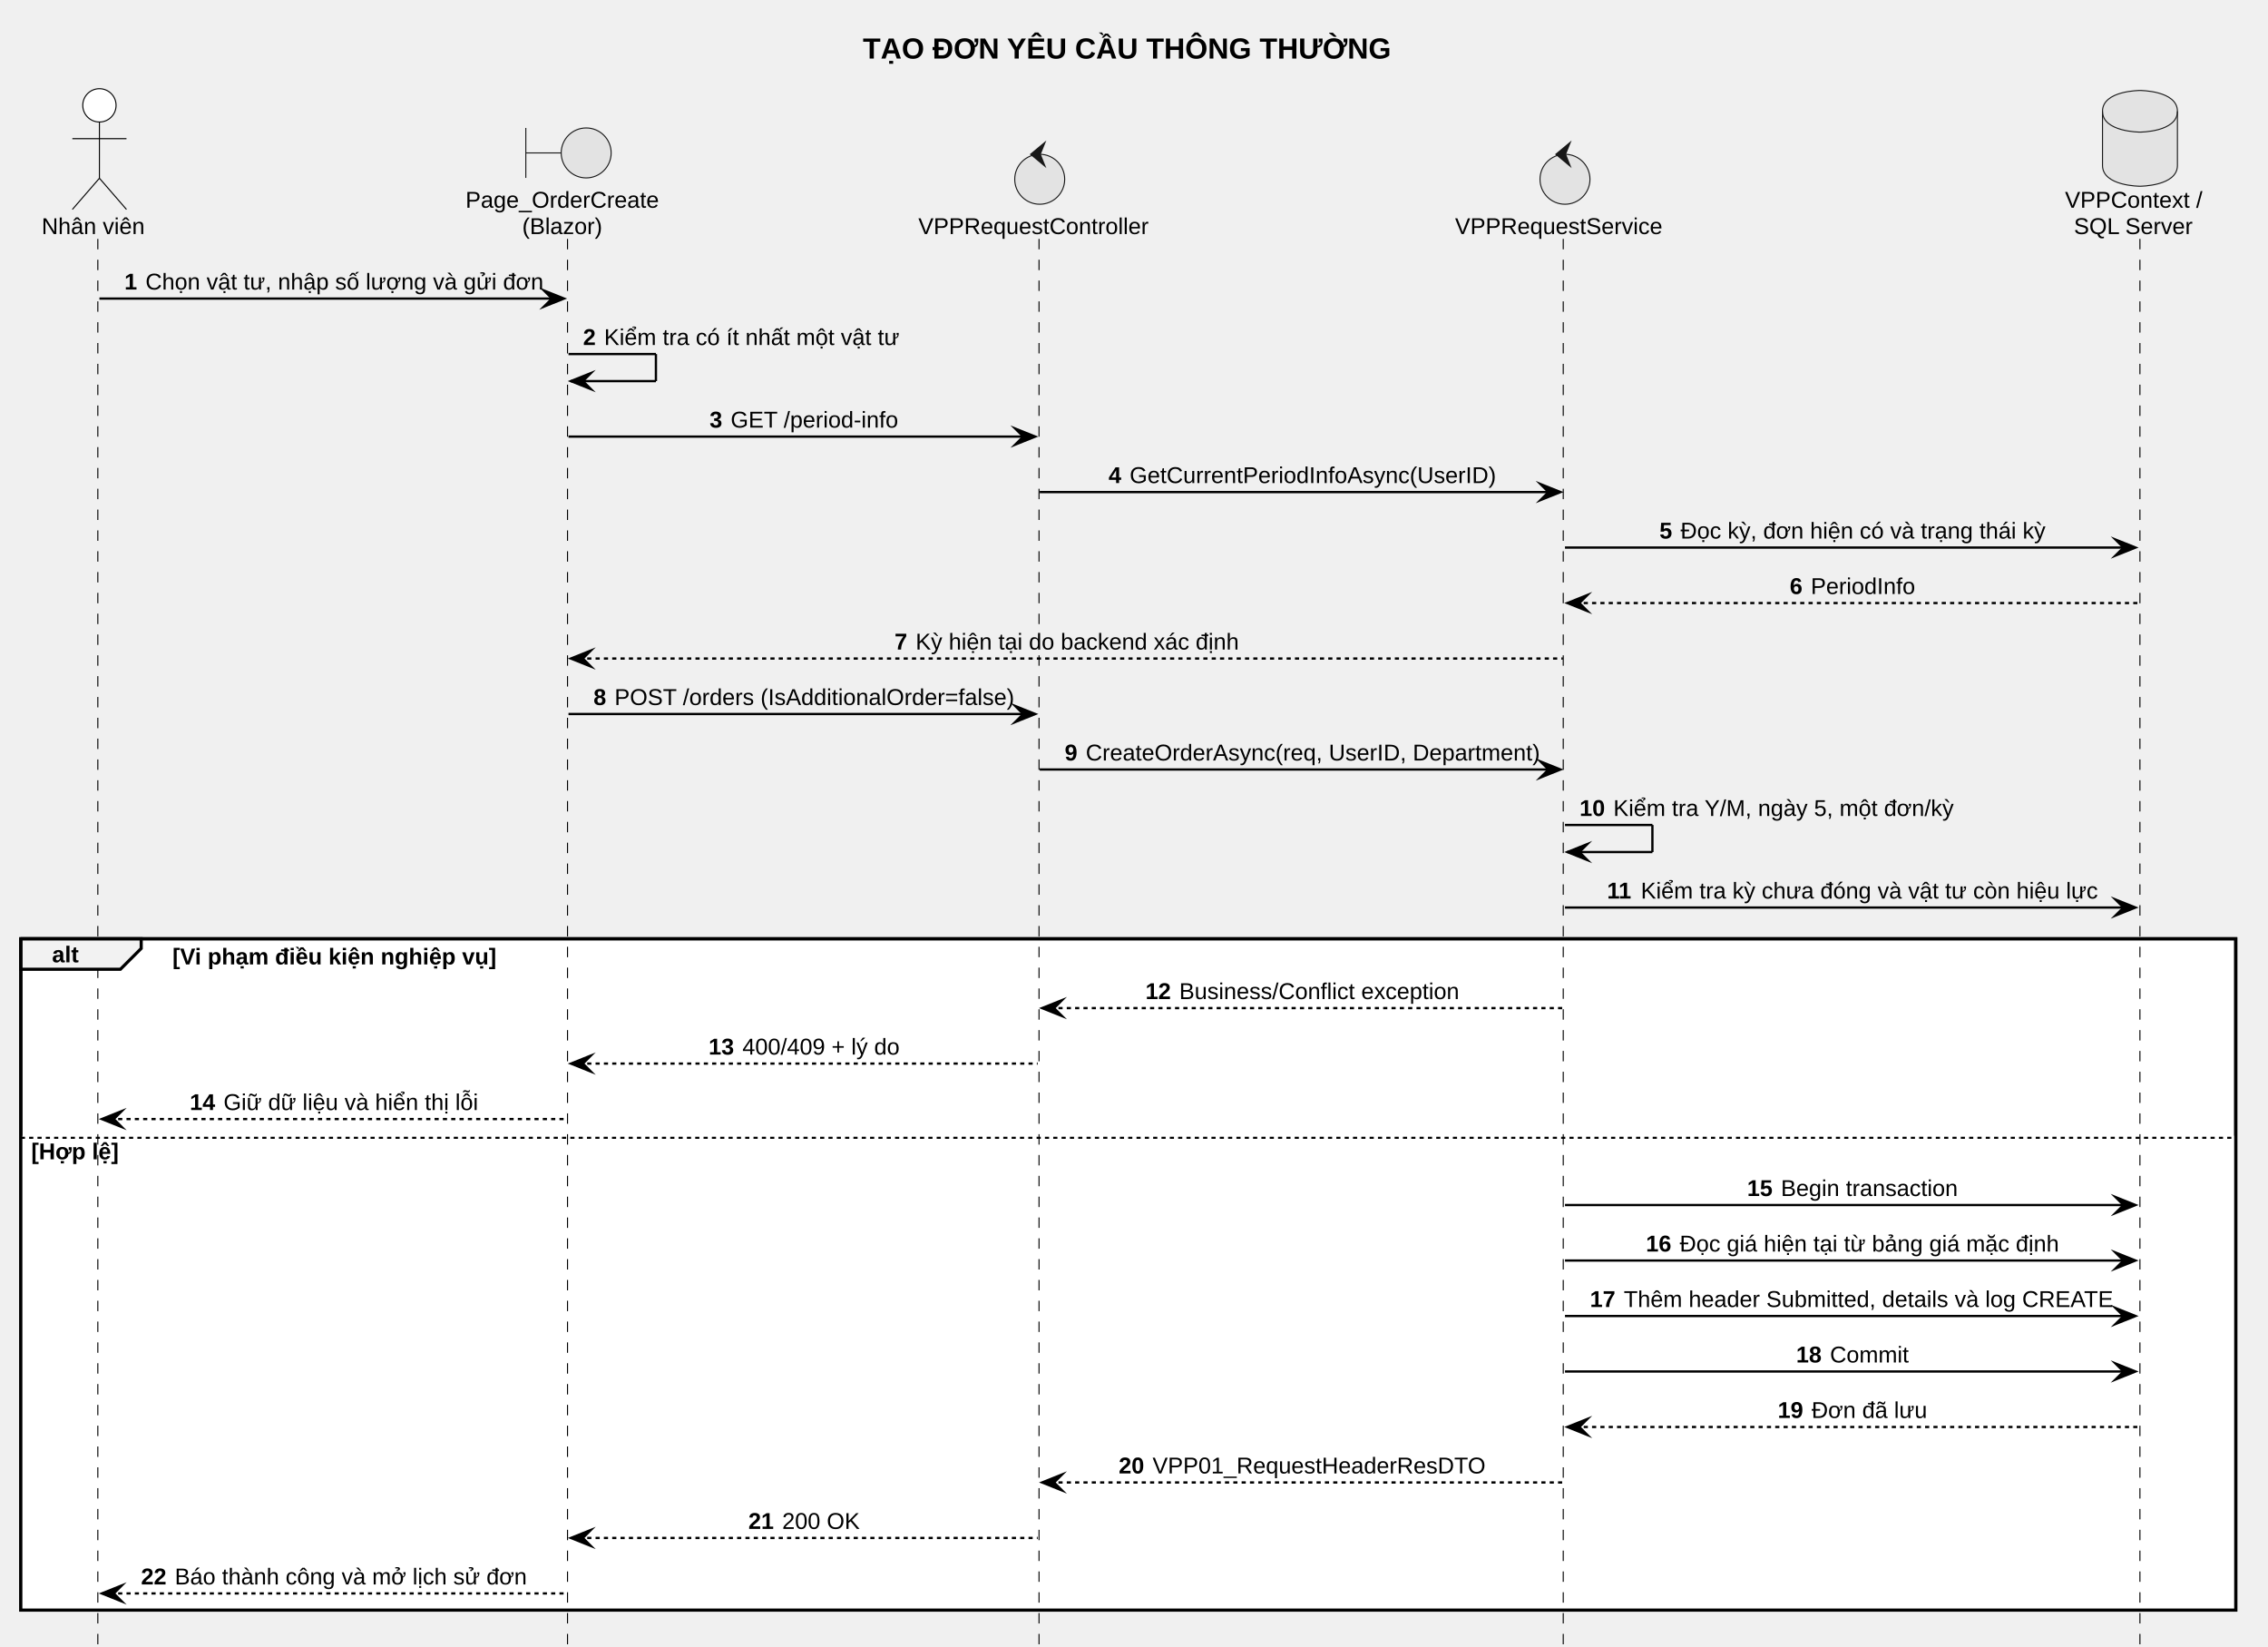
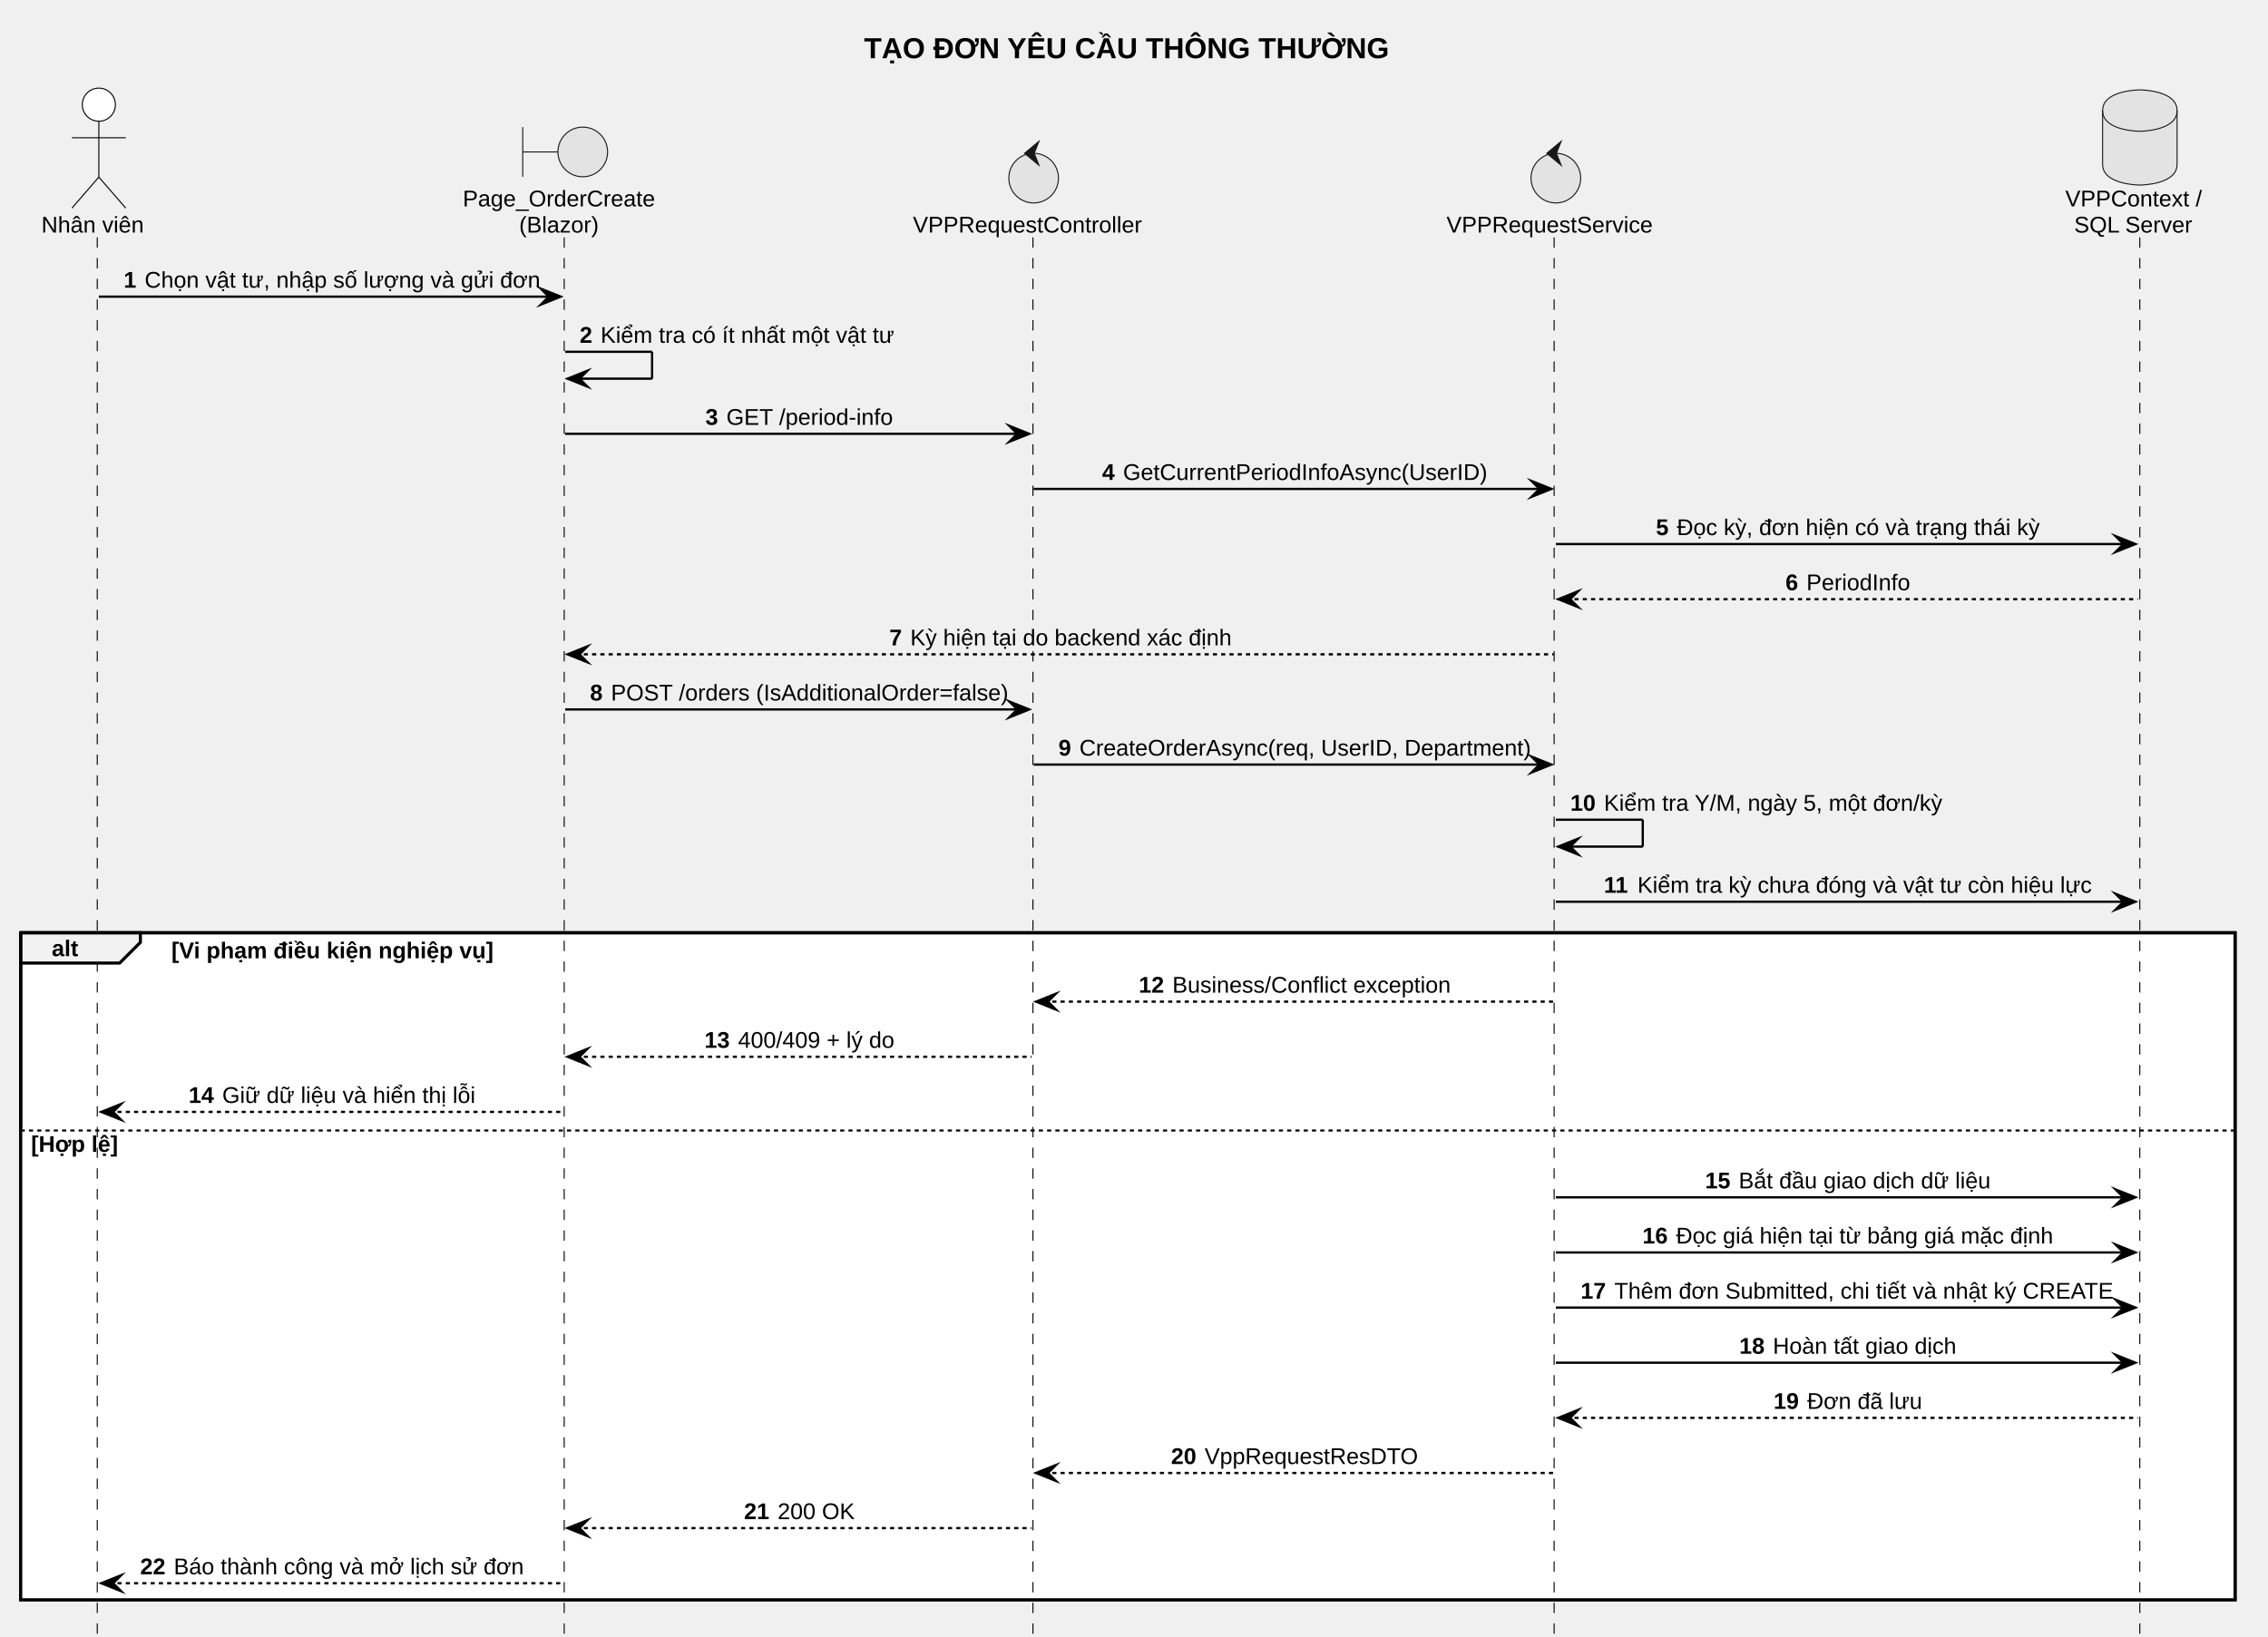
- <svg xmlns="http://www.w3.org/2000/svg" contentStyleType="text/css" data-diagram-type="SEQUENCE" height="1483.125px" preserveAspectRatio="none" style="width:2043px;height:1483px;background:#FFFFFF;" version="1.1" viewBox="0 0 2043 1483" width="2043.75px" zoomAndPan="magnify">
+ <svg xmlns="http://www.w3.org/2000/svg" contentStyleType="text/css" data-diagram-type="SEQUENCE" height="1483.125px" preserveAspectRatio="none" style="width:2055px;height:1483px;background:#FFFFFF;" version="1.1" viewBox="0 0 2055 1483" width="2055px" zoomAndPan="magnify">
  <defs />
  <g>
    <g class="title" data-source-line="2">
-       <text fill="#000000" font-family="Arial" font-size="26.25" font-weight="700" lengthAdjust="spacing" textLength="476.345" x="777.239" y="52.747">TẠO ĐƠN YÊU CẦU THÔNG THƯỜNG</text>
-     </g>
-     <rect fill="#FFFFFF" height="604.568" style="stroke:#000000;stroke-width:2.812;" width="1995.198" x="18.75" y="845.411" />
-     <rect fill="#FFFFFF" height="427.201" style="stroke:none;stroke-width:1.875;" width="1995.198" x="18.75" y="1022.778" />
+       <text fill="#000000" font-family="Arial" font-size="26.25" font-weight="700" lengthAdjust="spacing" textLength="476.345" x="782.843" y="52.747">TẠO ĐƠN YÊU CẦU THÔNG THƯỜNG</text>
+     </g>
+     <rect fill="#FFFFFF" height="604.568" style="stroke:#000000;stroke-width:2.812;" width="2006.407" x="18.75" y="845.411" />
+     <rect fill="#FFFFFF" height="427.201" style="stroke:none;stroke-width:1.875;" width="2006.407" x="18.75" y="1022.778" />
    <g class="participant-lifeline" data-entity-uid="part1" data-qualified-name="User" data-source-line="4" id="part1-lifeline">
      <g>
        <rect fill="#000000" fill-opacity="0" height="1266.702" width="15" x="82.061" y="215.152" />
        <line style="stroke:#000000;stroke-width:0.938;stroke-dasharray:9.375,9.375;" x1="88.125" x2="88.125" y1="215.152" y2="1481.853" />
      </g>
    </g>
    <g class="participant-lifeline" data-entity-uid="part2" data-qualified-name="FE" data-source-line="5" id="part2-lifeline">
      <g>
        <rect fill="#000000" fill-opacity="0" height="1266.702" width="15" x="504.593" y="215.152" />
        <line style="stroke:#000000;stroke-width:0.938;stroke-dasharray:9.375,9.375;" x1="511.21" x2="511.21" y1="215.152" y2="1481.853" />
      </g>
    </g>
    <g class="participant-lifeline" data-entity-uid="part3" data-qualified-name="API" data-source-line="6" id="part3-lifeline">
      <g>
        <rect fill="#000000" fill-opacity="0" height="1266.702" width="15" x="929.068" y="215.152" />
        <line style="stroke:#000000;stroke-width:0.938;stroke-dasharray:9.375,9.375;" x1="935.944" x2="935.944" y1="215.152" y2="1481.853" />
      </g>
    </g>
    <g class="participant-lifeline" data-entity-uid="part4" data-qualified-name="Service" data-source-line="7" id="part4-lifeline">
      <g>
        <rect fill="#000000" fill-opacity="0" height="1266.702" width="15" x="1402.225" y="215.152" />
        <line style="stroke:#000000;stroke-width:0.938;stroke-dasharray:9.375,9.375;" x1="1408.168" x2="1408.168" y1="215.152" y2="1481.853" />
      </g>
    </g>
    <g class="participant-lifeline" data-entity-uid="part5" data-qualified-name="DB" data-source-line="8" id="part5-lifeline">
      <g>
-         <rect fill="#000000" fill-opacity="0" height="1266.702" width="15" x="1920.168" y="215.152" />
-         <line style="stroke:#000000;stroke-width:0.938;stroke-dasharray:9.375,9.375;" x1="1927.637" x2="1927.637" y1="215.152" y2="1481.853" />
+         <rect fill="#000000" fill-opacity="0" height="1266.702" width="15" x="1931.376" y="215.152" />
+         <line style="stroke:#000000;stroke-width:0.938;stroke-dasharray:9.375,9.375;" x1="1938.846" x2="1938.846" y1="215.152" y2="1481.853" />
      </g>
    </g>
    <g class="participant participant-head" data-entity-uid="part1" data-qualified-name="User" data-source-line="4" id="part1-head">
      <text fill="#000000" font-family="Arial" font-size="20.625" lengthAdjust="spacing" textLength="92.873" x="37.5" y="210.781">Nhân viên</text>
      <ellipse cx="89.561" cy="94.872" fill="#FFFFFF" rx="15" ry="15" style="stroke:#000000;stroke-width:0.938;" />
      <path d="M89.561,109.872 L89.561,160.497 M65.186,124.872 L113.936,124.872 M89.561,160.497 L65.186,188.622 M89.561,160.497 L113.936,188.622" fill="none" style="stroke:#000000;stroke-width:0.938;" />
    </g>
    <g class="participant participant-head" data-entity-uid="part2" data-qualified-name="FE" data-source-line="5" id="part2-head">
      <text fill="#000000" font-family="Arial" font-size="20.625" lengthAdjust="spacing" textLength="174.265" x="419.335" y="187.064">Page_OrderCreate</text>
      <text fill="#000000" font-family="Arial" font-size="20.625" lengthAdjust="spacing" textLength="72.198" x="470.369" y="210.781">(Blazor)</text>
      <path d="M473.655,115.218 L473.655,160.218 M473.655,137.718 L505.53,137.718" fill="none" style="stroke:#181818;stroke-width:0.938;" />
      <ellipse cx="528.03" cy="137.718" fill="#E3E3E3" rx="22.5" ry="22.5" style="stroke:#181818;stroke-width:0.938;" />
    </g>
    <g class="participant participant-head" data-entity-uid="part3" data-qualified-name="API" data-source-line="6" id="part3-head">
      <text fill="#000000" font-family="Arial" font-size="20.625" lengthAdjust="spacing" textLength="207.499" x="827.194" y="210.781">VPPRequestController</text>
      <ellipse cx="936.568" cy="161.435" fill="#E3E3E3" rx="22.5" ry="22.5" style="stroke:#181818;stroke-width:0.938;" />
      <polygon fill="#181818" points="929.068,138.935,940.318,129.56,936.568,138.935,940.318,148.31,929.068,138.935" style="stroke:#181818;stroke-width:1.875;stroke-linejoin:miter;stroke-miterlimit:10;" />
    </g>
    <g class="participant participant-head" data-entity-uid="part4" data-qualified-name="Service" data-source-line="7" id="part4-head">
      <text fill="#000000" font-family="Arial" font-size="20.625" lengthAdjust="spacing" textLength="186.864" x="1310.668" y="210.781">VPPRequestService</text>
      <ellipse cx="1409.725" cy="161.435" fill="#E3E3E3" rx="22.5" ry="22.5" style="stroke:#181818;stroke-width:0.938;" />
      <polygon fill="#181818" points="1402.225,138.935,1413.475,129.56,1409.725,138.935,1413.475,148.31,1402.225,138.935" style="stroke:#181818;stroke-width:1.875;stroke-linejoin:miter;stroke-miterlimit:10;" />
    </g>
    <g class="participant participant-head" data-entity-uid="part5" data-qualified-name="DB" data-source-line="8" id="part5-head">
-       <text fill="#000000" font-family="Arial" font-size="20.625" lengthAdjust="spacing" textLength="123.81" x="1860.137" y="187.064">VPPContext /</text>
-       <text fill="#000000" font-family="Arial" font-size="20.625" lengthAdjust="spacing" textLength="107.748" x="1868.169" y="210.781">SQL Server</text>
-       <path d="M1893.918,100.218 C1893.918,81.468 1927.668,81.468 1927.668,81.468 C1927.668,81.468 1961.418,81.468 1961.418,100.218 L1961.418,148.968 C1961.418,167.718 1927.668,167.718 1927.668,167.718 C1927.668,167.718 1893.918,167.718 1893.918,148.968 L1893.918,100.218" fill="#E3E3E3" style="stroke:#181818;stroke-width:0.938;" />
-       <path d="M1893.918,100.218 C1893.918,118.968 1927.668,118.968 1927.668,118.968 C1927.668,118.968 1961.418,118.968 1961.418,100.218" fill="none" style="stroke:#181818;stroke-width:0.938;" />
+       <text fill="#000000" font-family="Arial" font-size="20.625" lengthAdjust="spacing" textLength="123.81" x="1871.346" y="187.064">VPPContext /</text>
+       <text fill="#000000" font-family="Arial" font-size="20.625" lengthAdjust="spacing" textLength="107.748" x="1879.378" y="210.781">SQL Server</text>
+       <path d="M1905.126,100.218 C1905.126,81.468 1938.876,81.468 1938.876,81.468 C1938.876,81.468 1972.626,81.468 1972.626,100.218 L1972.626,148.968 C1972.626,167.718 1938.876,167.718 1938.876,167.718 C1938.876,167.718 1905.126,167.718 1905.126,148.968 L1905.126,100.218" fill="#E3E3E3" style="stroke:#181818;stroke-width:0.938;" />
+       <path d="M1905.126,100.218 C1905.126,118.968 1938.876,118.968 1938.876,118.968 C1938.876,118.968 1972.626,118.968 1972.626,100.218" fill="none" style="stroke:#181818;stroke-width:0.938;" />
    </g>
    <g class="message" data-entity-1="part1" data-entity-2="part2" data-source-line="10" id="msg1">
      <polygon fill="#000000" points="489.593,261.368,508.343,268.868,489.593,276.368,497.093,268.868" style="stroke:#000000;stroke-width:1.875;stroke-linejoin:miter;stroke-miterlimit:10;" />
      <line style="stroke:#000000;stroke-width:2.062;" x1="89.561" x2="500.843" y1="268.868" y2="268.868" />
      <text fill="#000000" font-family="Arial" font-size="20.625" font-weight="700" lengthAdjust="spacing" textLength="11.471" x="112.061" y="260.748">1</text>
      <text fill="#000000" font-family="Arial" font-size="20.625" lengthAdjust="spacing" textLength="358.561" x="131.032" y="260.748">Chọn vật tư, nhập số lượng và gửi đơn</text>
    </g>
    <g class="message" data-entity-1="part2" data-entity-2="part2" data-source-line="11" id="msg2">
      <line style="stroke:#000000;stroke-width:2.062;" x1="512.093" x2="590.843" y1="318.835" y2="318.835" />
      <line style="stroke:#000000;stroke-width:2.062;" x1="590.843" x2="590.843" y1="318.835" y2="343.21" />
      <line style="stroke:#000000;stroke-width:2.062;" x1="513.968" x2="590.843" y1="343.21" y2="343.21" />
      <polygon fill="#000000" points="532.718,335.71,513.968,343.21,532.718,350.71,525.218,343.21" style="stroke:#000000;stroke-width:1.875;stroke-linejoin:miter;stroke-miterlimit:10;" />
      <text fill="#000000" font-family="Arial" font-size="20.625" font-weight="700" lengthAdjust="spacing" textLength="11.471" x="525.218" y="310.714">2</text>
      <text fill="#000000" font-family="Arial" font-size="20.625" lengthAdjust="spacing" textLength="265.99" x="544.188" y="310.714">Kiểm tra có ít nhất một vật tư</text>
    </g>
    <g class="message" data-entity-1="part2" data-entity-2="part3" data-source-line="12" id="msg3">
      <polygon fill="#000000" points="914.068,385.677,932.818,393.177,914.068,400.677,921.568,393.177" style="stroke:#000000;stroke-width:1.875;stroke-linejoin:miter;stroke-miterlimit:10;" />
      <line style="stroke:#000000;stroke-width:2.062;" x1="512.093" x2="925.318" y1="393.177" y2="393.177" />
      <text fill="#000000" font-family="Arial" font-size="20.625" font-weight="700" lengthAdjust="spacing" textLength="11.471" x="639.188" y="385.056">3</text>
      <text fill="#000000" font-family="Arial" font-size="20.625" lengthAdjust="spacing" textLength="151.314" x="658.159" y="385.056">GET /period-info</text>
    </g>
    <g class="message" data-entity-1="part3" data-entity-2="part4" data-source-line="13" id="msg4">
      <polygon fill="#000000" points="1387.225,435.644,1405.975,443.144,1387.225,450.644,1394.725,443.144" style="stroke:#000000;stroke-width:1.875;stroke-linejoin:miter;stroke-miterlimit:10;" />
      <line style="stroke:#000000;stroke-width:2.062;" x1="936.568" x2="1398.475" y1="443.144" y2="443.144" />
      <text fill="#000000" font-family="Arial" font-size="20.625" font-weight="700" lengthAdjust="spacing" textLength="11.471" x="998.606" y="435.023">4</text>
      <text fill="#000000" font-family="Arial" font-size="20.625" lengthAdjust="spacing" textLength="330.111" x="1017.577" y="435.023">GetCurrentPeriodInfoAsync(UserID)</text>
    </g>
    <g class="message" data-entity-1="part4" data-entity-2="part5" data-source-line="14" id="msg5">
-       <polygon fill="#000000" points="1905.168,485.61,1923.918,493.11,1905.168,500.61,1912.668,493.11" style="stroke:#000000;stroke-width:1.875;stroke-linejoin:miter;stroke-miterlimit:10;" />
-       <line style="stroke:#000000;stroke-width:2.062;" x1="1409.725" x2="1916.418" y1="493.11" y2="493.11" />
-       <text fill="#000000" font-family="Arial" font-size="20.625" font-weight="700" lengthAdjust="spacing" textLength="11.471" x="1494.815" y="484.99">5</text>
-       <text fill="#000000" font-family="Arial" font-size="20.625" lengthAdjust="spacing" textLength="328.791" x="1513.786" y="484.99">Đọc kỳ, đơn hiện có và trạng thái kỳ</text>
+       <polygon fill="#000000" points="1916.376,485.61,1935.126,493.11,1916.376,500.61,1923.876,493.11" style="stroke:#000000;stroke-width:1.875;stroke-linejoin:miter;stroke-miterlimit:10;" />
+       <line style="stroke:#000000;stroke-width:2.062;" x1="1409.725" x2="1927.626" y1="493.11" y2="493.11" />
+       <text fill="#000000" font-family="Arial" font-size="20.625" font-weight="700" lengthAdjust="spacing" textLength="11.471" x="1500.42" y="484.99">5</text>
+       <text fill="#000000" font-family="Arial" font-size="20.625" lengthAdjust="spacing" textLength="328.791" x="1519.39" y="484.99">Đọc kỳ, đơn hiện có và trạng thái kỳ</text>
    </g>
    <g class="message" data-entity-1="part5" data-entity-2="part4" data-source-line="15" id="msg6">
      <polygon fill="#000000" points="1430.35,535.577,1411.6,543.077,1430.35,550.577,1422.85,543.077" style="stroke:#000000;stroke-width:1.875;stroke-linejoin:miter;stroke-miterlimit:10;" />
-       <line style="stroke:#000000;stroke-width:2.062;stroke-dasharray:3.75,3.75;" x1="1419.1" x2="1925.793" y1="543.077" y2="543.077" />
-       <text fill="#000000" font-family="Arial" font-size="20.625" font-weight="700" lengthAdjust="spacing" textLength="11.471" x="1612.201" y="534.956">6</text>
-       <text fill="#000000" font-family="Arial" font-size="20.625" lengthAdjust="spacing" textLength="94.021" x="1631.171" y="534.956">PeriodInfo</text>
+       <line style="stroke:#000000;stroke-width:2.062;stroke-dasharray:3.75,3.75;" x1="1419.1" x2="1937.001" y1="543.077" y2="543.077" />
+       <text fill="#000000" font-family="Arial" font-size="20.625" font-weight="700" lengthAdjust="spacing" textLength="11.471" x="1617.805" y="534.956">6</text>
+       <text fill="#000000" font-family="Arial" font-size="20.625" lengthAdjust="spacing" textLength="94.021" x="1636.776" y="534.956">PeriodInfo</text>
    </g>
    <g class="message" data-entity-1="part4" data-entity-2="part2" data-source-line="16" id="msg7">
      <polygon fill="#000000" points="532.718,585.544,513.968,593.044,532.718,600.544,525.218,593.044" style="stroke:#000000;stroke-width:1.875;stroke-linejoin:miter;stroke-miterlimit:10;" />
      <line style="stroke:#000000;stroke-width:2.062;stroke-dasharray:3.75,3.75;" x1="521.468" x2="1407.85" y1="593.044" y2="593.044" />
      <text fill="#000000" font-family="Arial" font-size="20.625" font-weight="700" lengthAdjust="spacing" textLength="11.471" x="805.805" y="584.923">7</text>
      <text fill="#000000" font-family="Arial" font-size="20.625" lengthAdjust="spacing" textLength="291.238" x="824.776" y="584.923">Kỳ hiện tại do backend xác định</text>
    </g>
    <g class="message" data-entity-1="part2" data-entity-2="part3" data-source-line="17" id="msg8">
      <polygon fill="#000000" points="914.068,635.511,932.818,643.011,914.068,650.511,921.568,643.011" style="stroke:#000000;stroke-width:1.875;stroke-linejoin:miter;stroke-miterlimit:10;" />
      <line style="stroke:#000000;stroke-width:2.062;" x1="512.093" x2="925.318" y1="643.011" y2="643.011" />
      <text fill="#000000" font-family="Arial" font-size="20.625" font-weight="700" lengthAdjust="spacing" textLength="11.471" x="534.593" y="634.89">8</text>
      <text fill="#000000" font-family="Arial" font-size="20.625" lengthAdjust="spacing" textLength="360.505" x="553.563" y="634.89">POST /orders (IsAdditionalOrder=false)</text>
    </g>
    <g class="message" data-entity-1="part3" data-entity-2="part4" data-source-line="18" id="msg9">
      <polygon fill="#000000" points="1387.225,685.477,1405.975,692.977,1387.225,700.477,1394.725,692.977" style="stroke:#000000;stroke-width:1.875;stroke-linejoin:miter;stroke-miterlimit:10;" />
      <line style="stroke:#000000;stroke-width:2.062;" x1="936.568" x2="1398.475" y1="692.977" y2="692.977" />
      <text fill="#000000" font-family="Arial" font-size="20.625" font-weight="700" lengthAdjust="spacing" textLength="11.471" x="959.068" y="684.857">9</text>
      <text fill="#000000" font-family="Arial" font-size="20.625" lengthAdjust="spacing" textLength="409.187" x="978.039" y="684.857">CreateOrderAsync(req, UserID, Department)</text>
    </g>
    <g class="message" data-entity-1="part4" data-entity-2="part4" data-source-line="19" id="msg10">
      <line style="stroke:#000000;stroke-width:2.062;" x1="1409.725" x2="1488.475" y1="742.944" y2="742.944" />
      <line style="stroke:#000000;stroke-width:2.062;" x1="1488.475" x2="1488.475" y1="742.944" y2="767.319" />
      <line style="stroke:#000000;stroke-width:2.062;" x1="1411.6" x2="1488.475" y1="767.319" y2="767.319" />
      <polygon fill="#000000" points="1430.35,759.819,1411.6,767.319,1430.35,774.819,1422.85,767.319" style="stroke:#000000;stroke-width:1.875;stroke-linejoin:miter;stroke-miterlimit:10;" />
      <text fill="#000000" font-family="Arial" font-size="20.625" font-weight="700" lengthAdjust="spacing" textLength="22.941" x="1422.85" y="734.823">10</text>
      <text fill="#000000" font-family="Arial" font-size="20.625" lengthAdjust="spacing" textLength="306.968" x="1453.292" y="734.823">Kiểm tra Y/M, ngày 5, một đơn/kỳ</text>
    </g>
    <g class="message" data-entity-1="part4" data-entity-2="part5" data-source-line="20" id="msg11">
-       <polygon fill="#000000" points="1905.168,809.786,1923.918,817.286,1905.168,824.786,1912.668,817.286" style="stroke:#000000;stroke-width:1.875;stroke-linejoin:miter;stroke-miterlimit:10;" />
-       <line style="stroke:#000000;stroke-width:2.062;" x1="1409.725" x2="1916.418" y1="817.286" y2="817.286" />
-       <text fill="#000000" font-family="Arial" font-size="20.625" font-weight="700" lengthAdjust="spacing" textLength="22.941" x="1447.619" y="809.165">11</text>
-       <text fill="#000000" font-family="Arial" font-size="20.625" lengthAdjust="spacing" textLength="411.714" x="1478.06" y="809.165">Kiểm tra kỳ chưa đóng và vật tư còn hiệu lực</text>
+       <polygon fill="#000000" points="1916.376,809.786,1935.126,817.286,1916.376,824.786,1923.876,817.286" style="stroke:#000000;stroke-width:1.875;stroke-linejoin:miter;stroke-miterlimit:10;" />
+       <line style="stroke:#000000;stroke-width:2.062;" x1="1409.725" x2="1927.626" y1="817.286" y2="817.286" />
+       <text fill="#000000" font-family="Arial" font-size="20.625" font-weight="700" lengthAdjust="spacing" textLength="22.941" x="1453.223" y="809.165">11</text>
+       <text fill="#000000" font-family="Arial" font-size="20.625" lengthAdjust="spacing" textLength="411.714" x="1483.664" y="809.165">Kiểm tra kỳ chưa đóng và vật tư còn hiệu lực</text>
    </g>
    <path d="M18.75,845.411 L127.194,845.411 L127.194,854.128 L108.444,872.878 L18.75,872.878 L18.75,845.411" fill="#F2F2F2" style="stroke:#000000;stroke-width:2.812;" />
-     <rect fill="none" height="604.568" style="stroke:#000000;stroke-width:2.812;" width="1995.198" x="18.75" y="845.411" />
+     <rect fill="none" height="604.568" style="stroke:#000000;stroke-width:2.812;" width="2006.407" x="18.75" y="845.411" />
    <text fill="#000000" font-family="Arial" font-size="20.625" font-weight="700" lengthAdjust="spacing" textLength="24.069" x="46.875" y="866.632">alt</text>
    <text fill="#000000" font-family="Arial" font-size="20.625" font-weight="700" lengthAdjust="spacing" textLength="292.214" x="155.319" y="868.507">[Vi phạm điều kiện nghiệp vụ]</text>
    <g class="message" data-entity-1="part4" data-entity-2="part3" data-source-line="23" id="msg12">
      <polygon fill="#000000" points="957.193,900.344,938.443,907.844,957.193,915.344,949.693,907.844" style="stroke:#000000;stroke-width:1.875;stroke-linejoin:miter;stroke-miterlimit:10;" />
      <line style="stroke:#000000;stroke-width:2.062;stroke-dasharray:3.75,3.75;" x1="945.943" x2="1407.85" y1="907.844" y2="907.844" />
      <text fill="#000000" font-family="Arial" font-size="20.625" font-weight="700" lengthAdjust="spacing" textLength="22.941" x="1031.82" y="899.723">12</text>
      <text fill="#000000" font-family="Arial" font-size="20.625" lengthAdjust="spacing" textLength="252.213" x="1062.261" y="899.723">Business/Conflict exception</text>
    </g>
    <g class="message" data-entity-1="part3" data-entity-2="part2" data-source-line="24" id="msg13">
      <polygon fill="#000000" points="532.718,950.311,513.968,957.811,532.718,965.311,525.218,957.811" style="stroke:#000000;stroke-width:1.875;stroke-linejoin:miter;stroke-miterlimit:10;" />
      <line style="stroke:#000000;stroke-width:2.062;stroke-dasharray:3.75,3.75;" x1="521.468" x2="934.693" y1="957.811" y2="957.811" />
      <text fill="#000000" font-family="Arial" font-size="20.625" font-weight="700" lengthAdjust="spacing" textLength="22.941" x="638.297" y="949.69">13</text>
      <text fill="#000000" font-family="Arial" font-size="20.625" lengthAdjust="spacing" textLength="141.626" x="668.738" y="949.69">400/409 + lý do</text>
    </g>
    <g class="message" data-entity-1="part2" data-entity-2="part1" data-source-line="25" id="msg14">
      <polygon fill="#000000" points="110.186,1000.278,91.436,1007.778,110.186,1015.278,102.686,1007.778" style="stroke:#000000;stroke-width:1.875;stroke-linejoin:miter;stroke-miterlimit:10;" />
      <line style="stroke:#000000;stroke-width:2.062;stroke-dasharray:3.75,3.75;" x1="98.936" x2="510.218" y1="1007.778" y2="1007.778" />
      <text fill="#000000" font-family="Arial" font-size="20.625" font-weight="700" lengthAdjust="spacing" textLength="22.941" x="170.91" y="999.657">14</text>
      <text fill="#000000" font-family="Arial" font-size="20.625" lengthAdjust="spacing" textLength="229.393" x="201.351" y="999.657">Giữ dữ liệu và hiển thị lỗi</text>
    </g>
-     <line style="stroke:#000000;stroke-width:1.875;stroke-dasharray:3.75,3.75;" x1="18.75" x2="2013.948" y1="1024.653" y2="1024.653" />
+     <line style="stroke:#000000;stroke-width:1.875;stroke-dasharray:3.75,3.75;" x1="18.75" x2="2025.157" y1="1024.653" y2="1024.653" />
    <text fill="#000000" font-family="Arial" font-size="20.625" font-weight="700" lengthAdjust="spacing" textLength="78.824" x="28.125" y="1043.999">[Hợp lệ]</text>
    <g class="message" data-entity-1="part4" data-entity-2="part5" data-source-line="27" id="msg15">
-       <polygon fill="#000000" points="1905.168,1077.711,1923.918,1085.211,1905.168,1092.711,1912.668,1085.211" style="stroke:#000000;stroke-width:1.875;stroke-linejoin:miter;stroke-miterlimit:10;" />
-       <line style="stroke:#000000;stroke-width:2.062;" x1="1409.725" x2="1916.418" y1="1085.211" y2="1085.211" />
-       <text fill="#000000" font-family="Arial" font-size="20.625" font-weight="700" lengthAdjust="spacing" textLength="22.941" x="1573.791" y="1077.091">15</text>
-       <text fill="#000000" font-family="Arial" font-size="20.625" lengthAdjust="spacing" textLength="159.37" x="1604.232" y="1077.091">Begin transaction</text>
+       <polygon fill="#000000" points="1916.376,1077.711,1935.126,1085.211,1916.376,1092.711,1923.876,1085.211" style="stroke:#000000;stroke-width:1.875;stroke-linejoin:miter;stroke-miterlimit:10;" />
+       <line style="stroke:#000000;stroke-width:2.062;" x1="1409.725" x2="1927.626" y1="1085.211" y2="1085.211" />
+       <text fill="#000000" font-family="Arial" font-size="20.625" font-weight="700" lengthAdjust="spacing" textLength="22.941" x="1544.963" y="1077.091">15</text>
+       <text fill="#000000" font-family="Arial" font-size="20.625" lengthAdjust="spacing" textLength="228.235" x="1575.404" y="1077.091">Bắt đầu giao dịch dữ liệu</text>
    </g>
    <g class="message" data-entity-1="part4" data-entity-2="part5" data-source-line="28" id="msg16">
-       <polygon fill="#000000" points="1905.168,1127.678,1923.918,1135.178,1905.168,1142.678,1912.668,1135.178" style="stroke:#000000;stroke-width:1.875;stroke-linejoin:miter;stroke-miterlimit:10;" />
-       <line style="stroke:#000000;stroke-width:2.062;" x1="1409.725" x2="1916.418" y1="1135.178" y2="1135.178" />
-       <text fill="#000000" font-family="Arial" font-size="20.625" font-weight="700" lengthAdjust="spacing" textLength="22.941" x="1482.615" y="1127.057">16</text>
-       <text fill="#000000" font-family="Arial" font-size="20.625" lengthAdjust="spacing" textLength="341.722" x="1513.056" y="1127.057">Đọc giá hiện tại từ bảng giá mặc định</text>
+       <polygon fill="#000000" points="1916.376,1127.678,1935.126,1135.178,1916.376,1142.678,1923.876,1135.178" style="stroke:#000000;stroke-width:1.875;stroke-linejoin:miter;stroke-miterlimit:10;" />
+       <line style="stroke:#000000;stroke-width:2.062;" x1="1409.725" x2="1927.626" y1="1135.178" y2="1135.178" />
+       <text fill="#000000" font-family="Arial" font-size="20.625" font-weight="700" lengthAdjust="spacing" textLength="22.941" x="1488.219" y="1127.057">16</text>
+       <text fill="#000000" font-family="Arial" font-size="20.625" lengthAdjust="spacing" textLength="341.722" x="1518.66" y="1127.057">Đọc giá hiện tại từ bảng giá mặc định</text>
    </g>
    <g class="message" data-entity-1="part4" data-entity-2="part5" data-source-line="29" id="msg17">
-       <polygon fill="#000000" points="1905.168,1177.645,1923.918,1185.145,1905.168,1192.645,1912.668,1185.145" style="stroke:#000000;stroke-width:1.875;stroke-linejoin:miter;stroke-miterlimit:10;" />
-       <line style="stroke:#000000;stroke-width:2.062;" x1="1409.725" x2="1916.418" y1="1185.145" y2="1185.145" />
+       <polygon fill="#000000" points="1916.376,1177.645,1935.126,1185.145,1916.376,1192.645,1923.876,1185.145" style="stroke:#000000;stroke-width:1.875;stroke-linejoin:miter;stroke-miterlimit:10;" />
+       <line style="stroke:#000000;stroke-width:2.062;" x1="1409.725" x2="1927.626" y1="1185.145" y2="1185.145" />
      <text fill="#000000" font-family="Arial" font-size="20.625" font-weight="700" lengthAdjust="spacing" textLength="22.941" x="1432.225" y="1177.024">17</text>
-       <text fill="#000000" font-family="Arial" font-size="20.625" lengthAdjust="spacing" textLength="442.501" x="1462.667" y="1177.024">Thêm header Submitted, details và log CREATE</text>
+       <text fill="#000000" font-family="Arial" font-size="20.625" lengthAdjust="spacing" textLength="453.71" x="1462.667" y="1177.024">Thêm đơn Submitted, chi tiết và nhật ký CREATE</text>
    </g>
    <g class="message" data-entity-1="part4" data-entity-2="part5" data-source-line="30" id="msg18">
-       <polygon fill="#000000" points="1905.168,1227.611,1923.918,1235.111,1905.168,1242.611,1912.668,1235.111" style="stroke:#000000;stroke-width:1.875;stroke-linejoin:miter;stroke-miterlimit:10;" />
-       <line style="stroke:#000000;stroke-width:2.062;" x1="1409.725" x2="1916.418" y1="1235.111" y2="1235.111" />
-       <text fill="#000000" font-family="Arial" font-size="20.625" font-weight="700" lengthAdjust="spacing" textLength="22.941" x="1617.956" y="1226.991">18</text>
-       <text fill="#000000" font-family="Arial" font-size="20.625" lengthAdjust="spacing" textLength="71.039" x="1648.397" y="1226.991">Commit</text>
+       <polygon fill="#000000" points="1916.376,1227.611,1935.126,1235.111,1916.376,1242.611,1923.876,1235.111" style="stroke:#000000;stroke-width:1.875;stroke-linejoin:miter;stroke-miterlimit:10;" />
+       <line style="stroke:#000000;stroke-width:2.062;" x1="1409.725" x2="1927.626" y1="1235.111" y2="1235.111" />
+       <text fill="#000000" font-family="Arial" font-size="20.625" font-weight="700" lengthAdjust="spacing" textLength="22.941" x="1575.951" y="1226.991">18</text>
+       <text fill="#000000" font-family="Arial" font-size="20.625" lengthAdjust="spacing" textLength="166.259" x="1606.392" y="1226.991">Hoàn tất giao dịch</text>
    </g>
    <g class="message" data-entity-1="part5" data-entity-2="part4" data-source-line="31" id="msg19">
      <polygon fill="#000000" points="1430.35,1277.578,1411.6,1285.078,1430.35,1292.578,1422.85,1285.078" style="stroke:#000000;stroke-width:1.875;stroke-linejoin:miter;stroke-miterlimit:10;" />
-       <line style="stroke:#000000;stroke-width:2.062;stroke-dasharray:3.75,3.75;" x1="1419.1" x2="1925.793" y1="1285.078" y2="1285.078" />
-       <text fill="#000000" font-family="Arial" font-size="20.625" font-weight="700" lengthAdjust="spacing" textLength="22.941" x="1601.4" y="1276.957">19</text>
-       <text fill="#000000" font-family="Arial" font-size="20.625" lengthAdjust="spacing" textLength="104.152" x="1631.841" y="1276.957">Đơn đã lưu</text>
+       <line style="stroke:#000000;stroke-width:2.062;stroke-dasharray:3.75,3.75;" x1="1419.1" x2="1937.001" y1="1285.078" y2="1285.078" />
+       <text fill="#000000" font-family="Arial" font-size="20.625" font-weight="700" lengthAdjust="spacing" textLength="22.941" x="1607.004" y="1276.957">19</text>
+       <text fill="#000000" font-family="Arial" font-size="20.625" lengthAdjust="spacing" textLength="104.152" x="1637.445" y="1276.957">Đơn đã lưu</text>
    </g>
    <g class="message" data-entity-1="part4" data-entity-2="part3" data-source-line="32" id="msg20">
      <polygon fill="#000000" points="957.193,1327.545,938.443,1335.045,957.193,1342.545,949.693,1335.045" style="stroke:#000000;stroke-width:1.875;stroke-linejoin:miter;stroke-miterlimit:10;" />
      <line style="stroke:#000000;stroke-width:2.062;stroke-dasharray:3.75,3.75;" x1="945.943" x2="1407.85" y1="1335.045" y2="1335.045" />
-       <text fill="#000000" font-family="Arial" font-size="20.625" font-weight="700" lengthAdjust="spacing" textLength="22.941" x="1007.745" y="1326.924">20</text>
-       <text fill="#000000" font-family="Arial" font-size="20.625" lengthAdjust="spacing" textLength="300.362" x="1038.187" y="1326.924">VPP01_RequestHeaderResDTO</text>
+       <text fill="#000000" font-family="Arial" font-size="20.625" font-weight="700" lengthAdjust="spacing" textLength="22.941" x="1061.06" y="1326.924">20</text>
+       <text fill="#000000" font-family="Arial" font-size="20.625" lengthAdjust="spacing" textLength="193.732" x="1091.501" y="1326.924">VppRequestResDTO</text>
    </g>
    <g class="message" data-entity-1="part3" data-entity-2="part2" data-source-line="33" id="msg21">
      <polygon fill="#000000" points="532.718,1377.512,513.968,1385.012,532.718,1392.512,525.218,1385.012" style="stroke:#000000;stroke-width:1.875;stroke-linejoin:miter;stroke-miterlimit:10;" />
      <line style="stroke:#000000;stroke-width:2.062;stroke-dasharray:3.75,3.75;" x1="521.468" x2="934.693" y1="1385.012" y2="1385.012" />
      <text fill="#000000" font-family="Arial" font-size="20.625" font-weight="700" lengthAdjust="spacing" textLength="22.941" x="674.139" y="1376.891">21</text>
      <text fill="#000000" font-family="Arial" font-size="20.625" lengthAdjust="spacing" textLength="69.942" x="704.58" y="1376.891">200 OK</text>
    </g>
    <g class="message" data-entity-1="part2" data-entity-2="part1" data-source-line="34" id="msg22">
      <polygon fill="#000000" points="110.186,1427.478,91.436,1434.978,110.186,1442.478,102.686,1434.978" style="stroke:#000000;stroke-width:1.875;stroke-linejoin:miter;stroke-miterlimit:10;" />
      <line style="stroke:#000000;stroke-width:2.062;stroke-dasharray:3.75,3.75;" x1="98.936" x2="510.218" y1="1434.978" y2="1434.978" />
      <text fill="#000000" font-family="Arial" font-size="20.625" font-weight="700" lengthAdjust="spacing" textLength="22.941" x="127.022" y="1426.858">22</text>
      <text fill="#000000" font-family="Arial" font-size="20.625" lengthAdjust="spacing" textLength="317.17" x="157.463" y="1426.858">Báo thành công và mở lịch sử đơn</text>
    </g>
  </g>
</svg>
